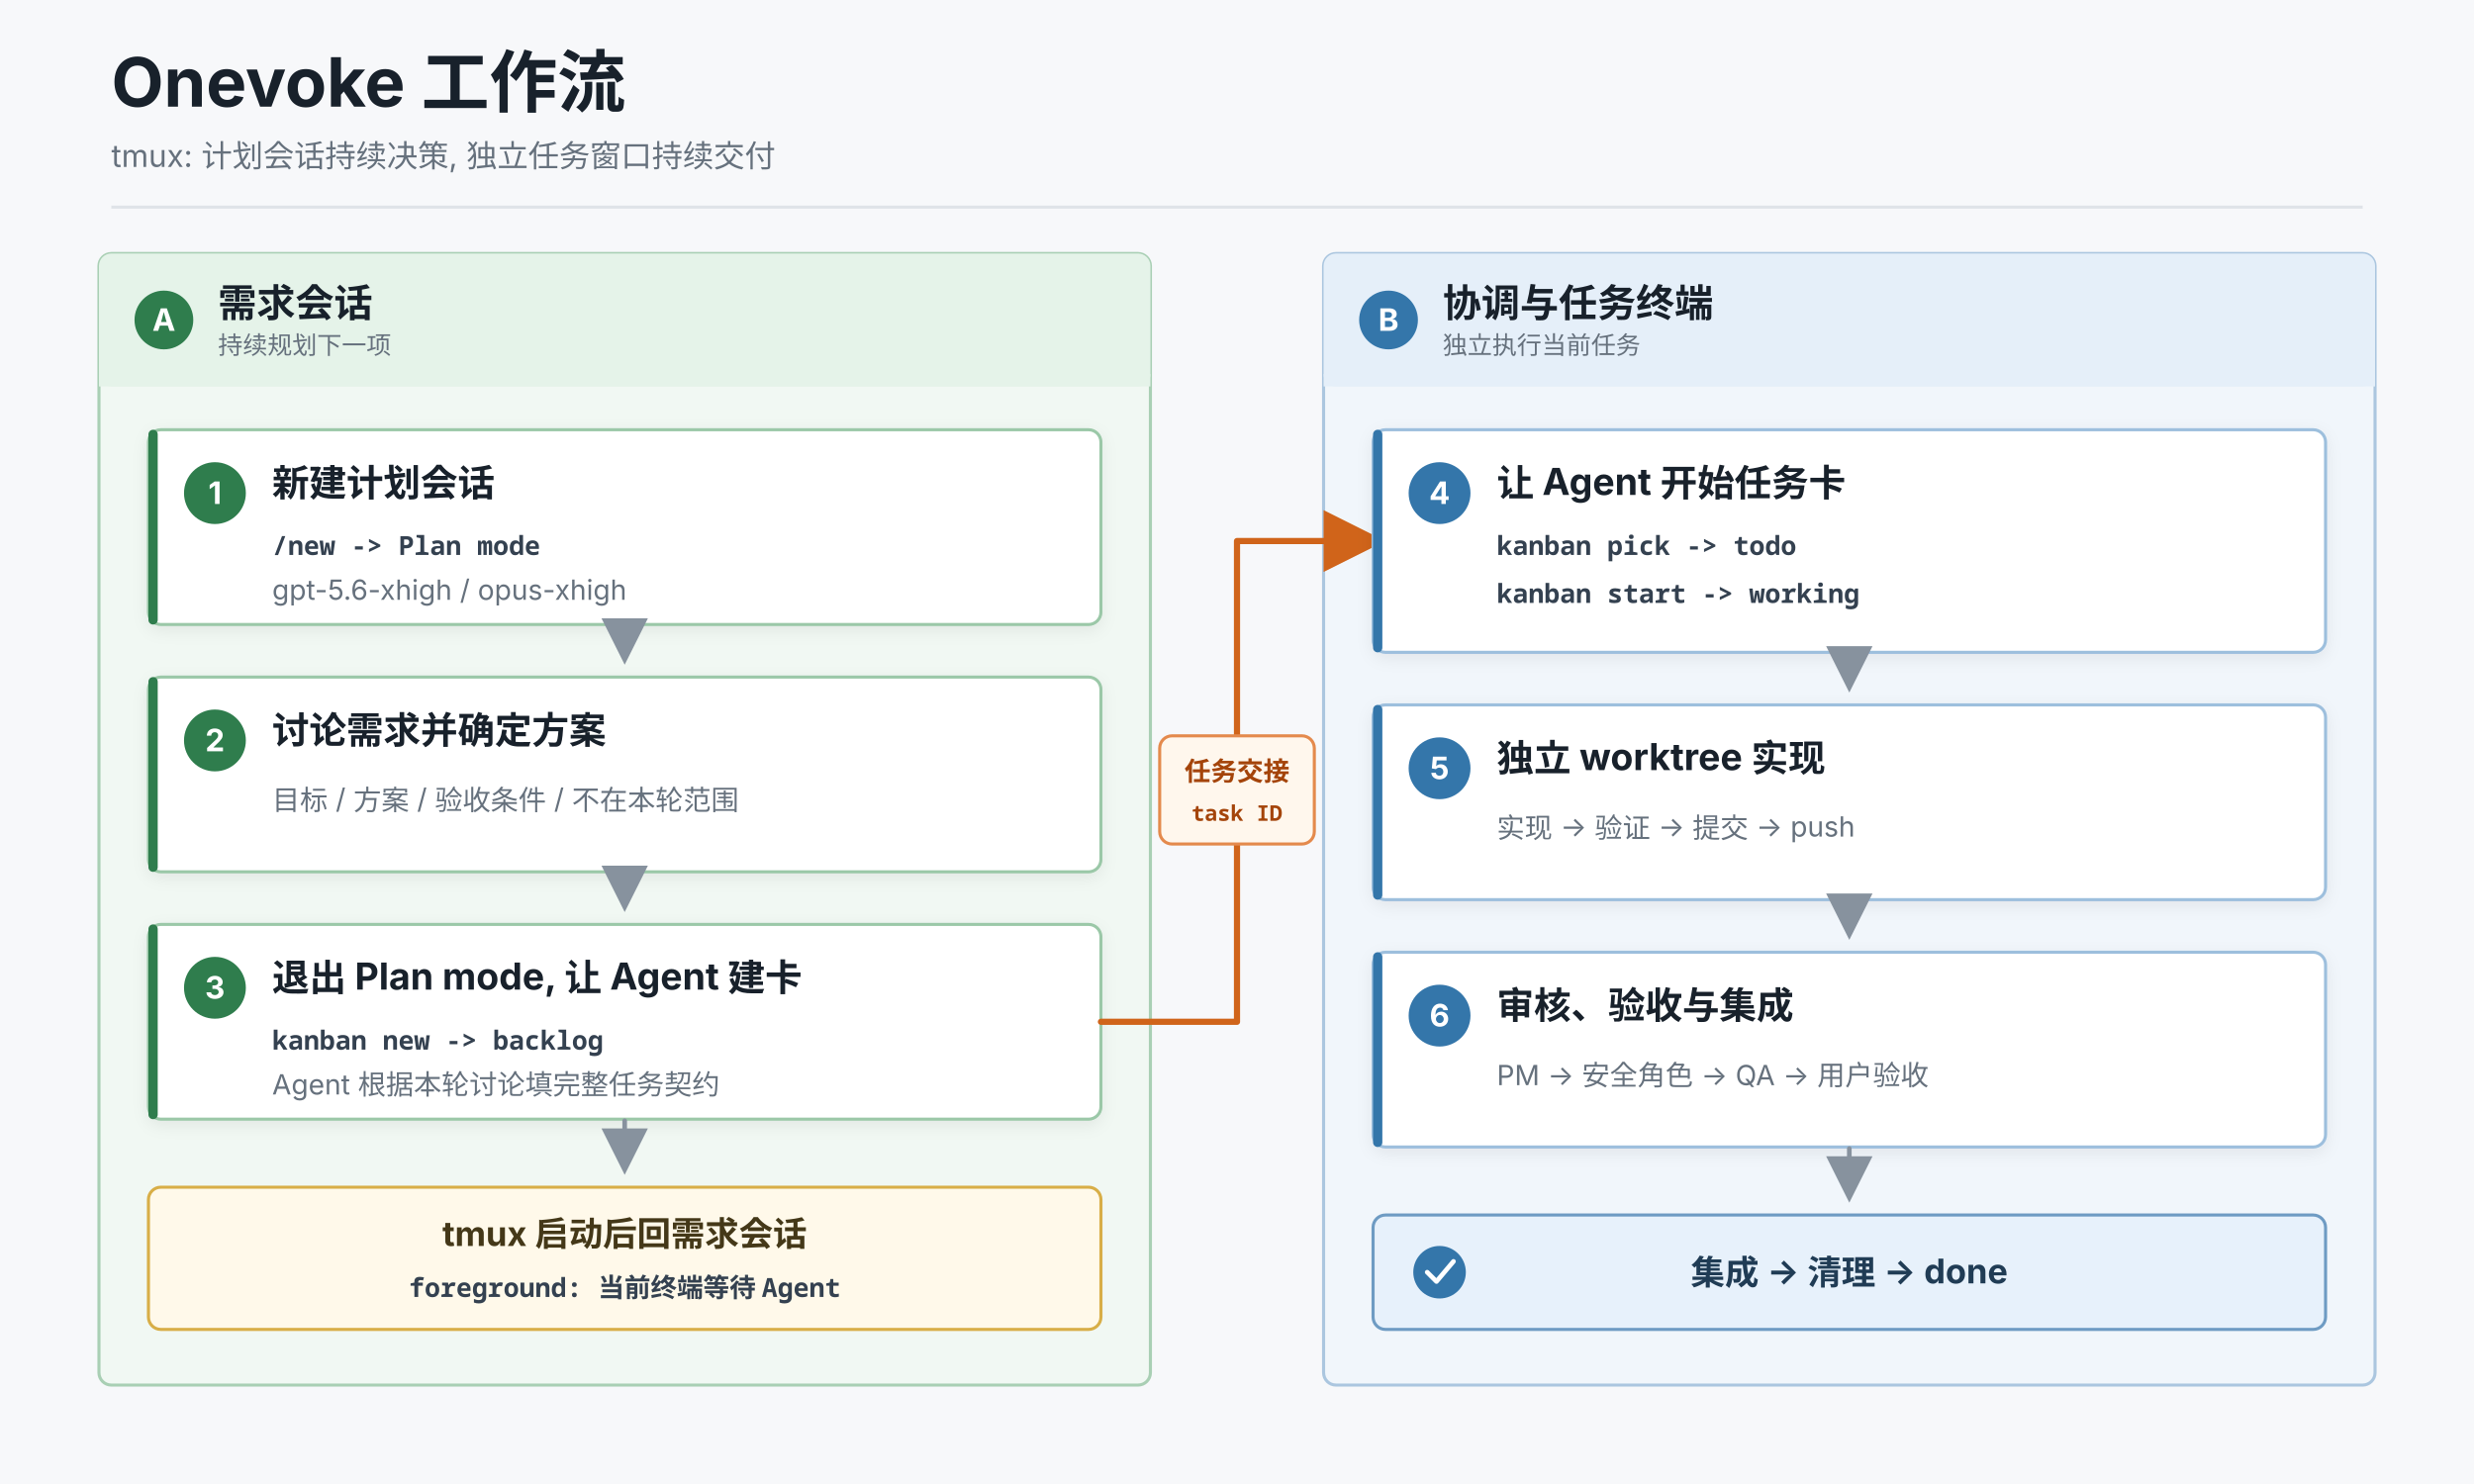
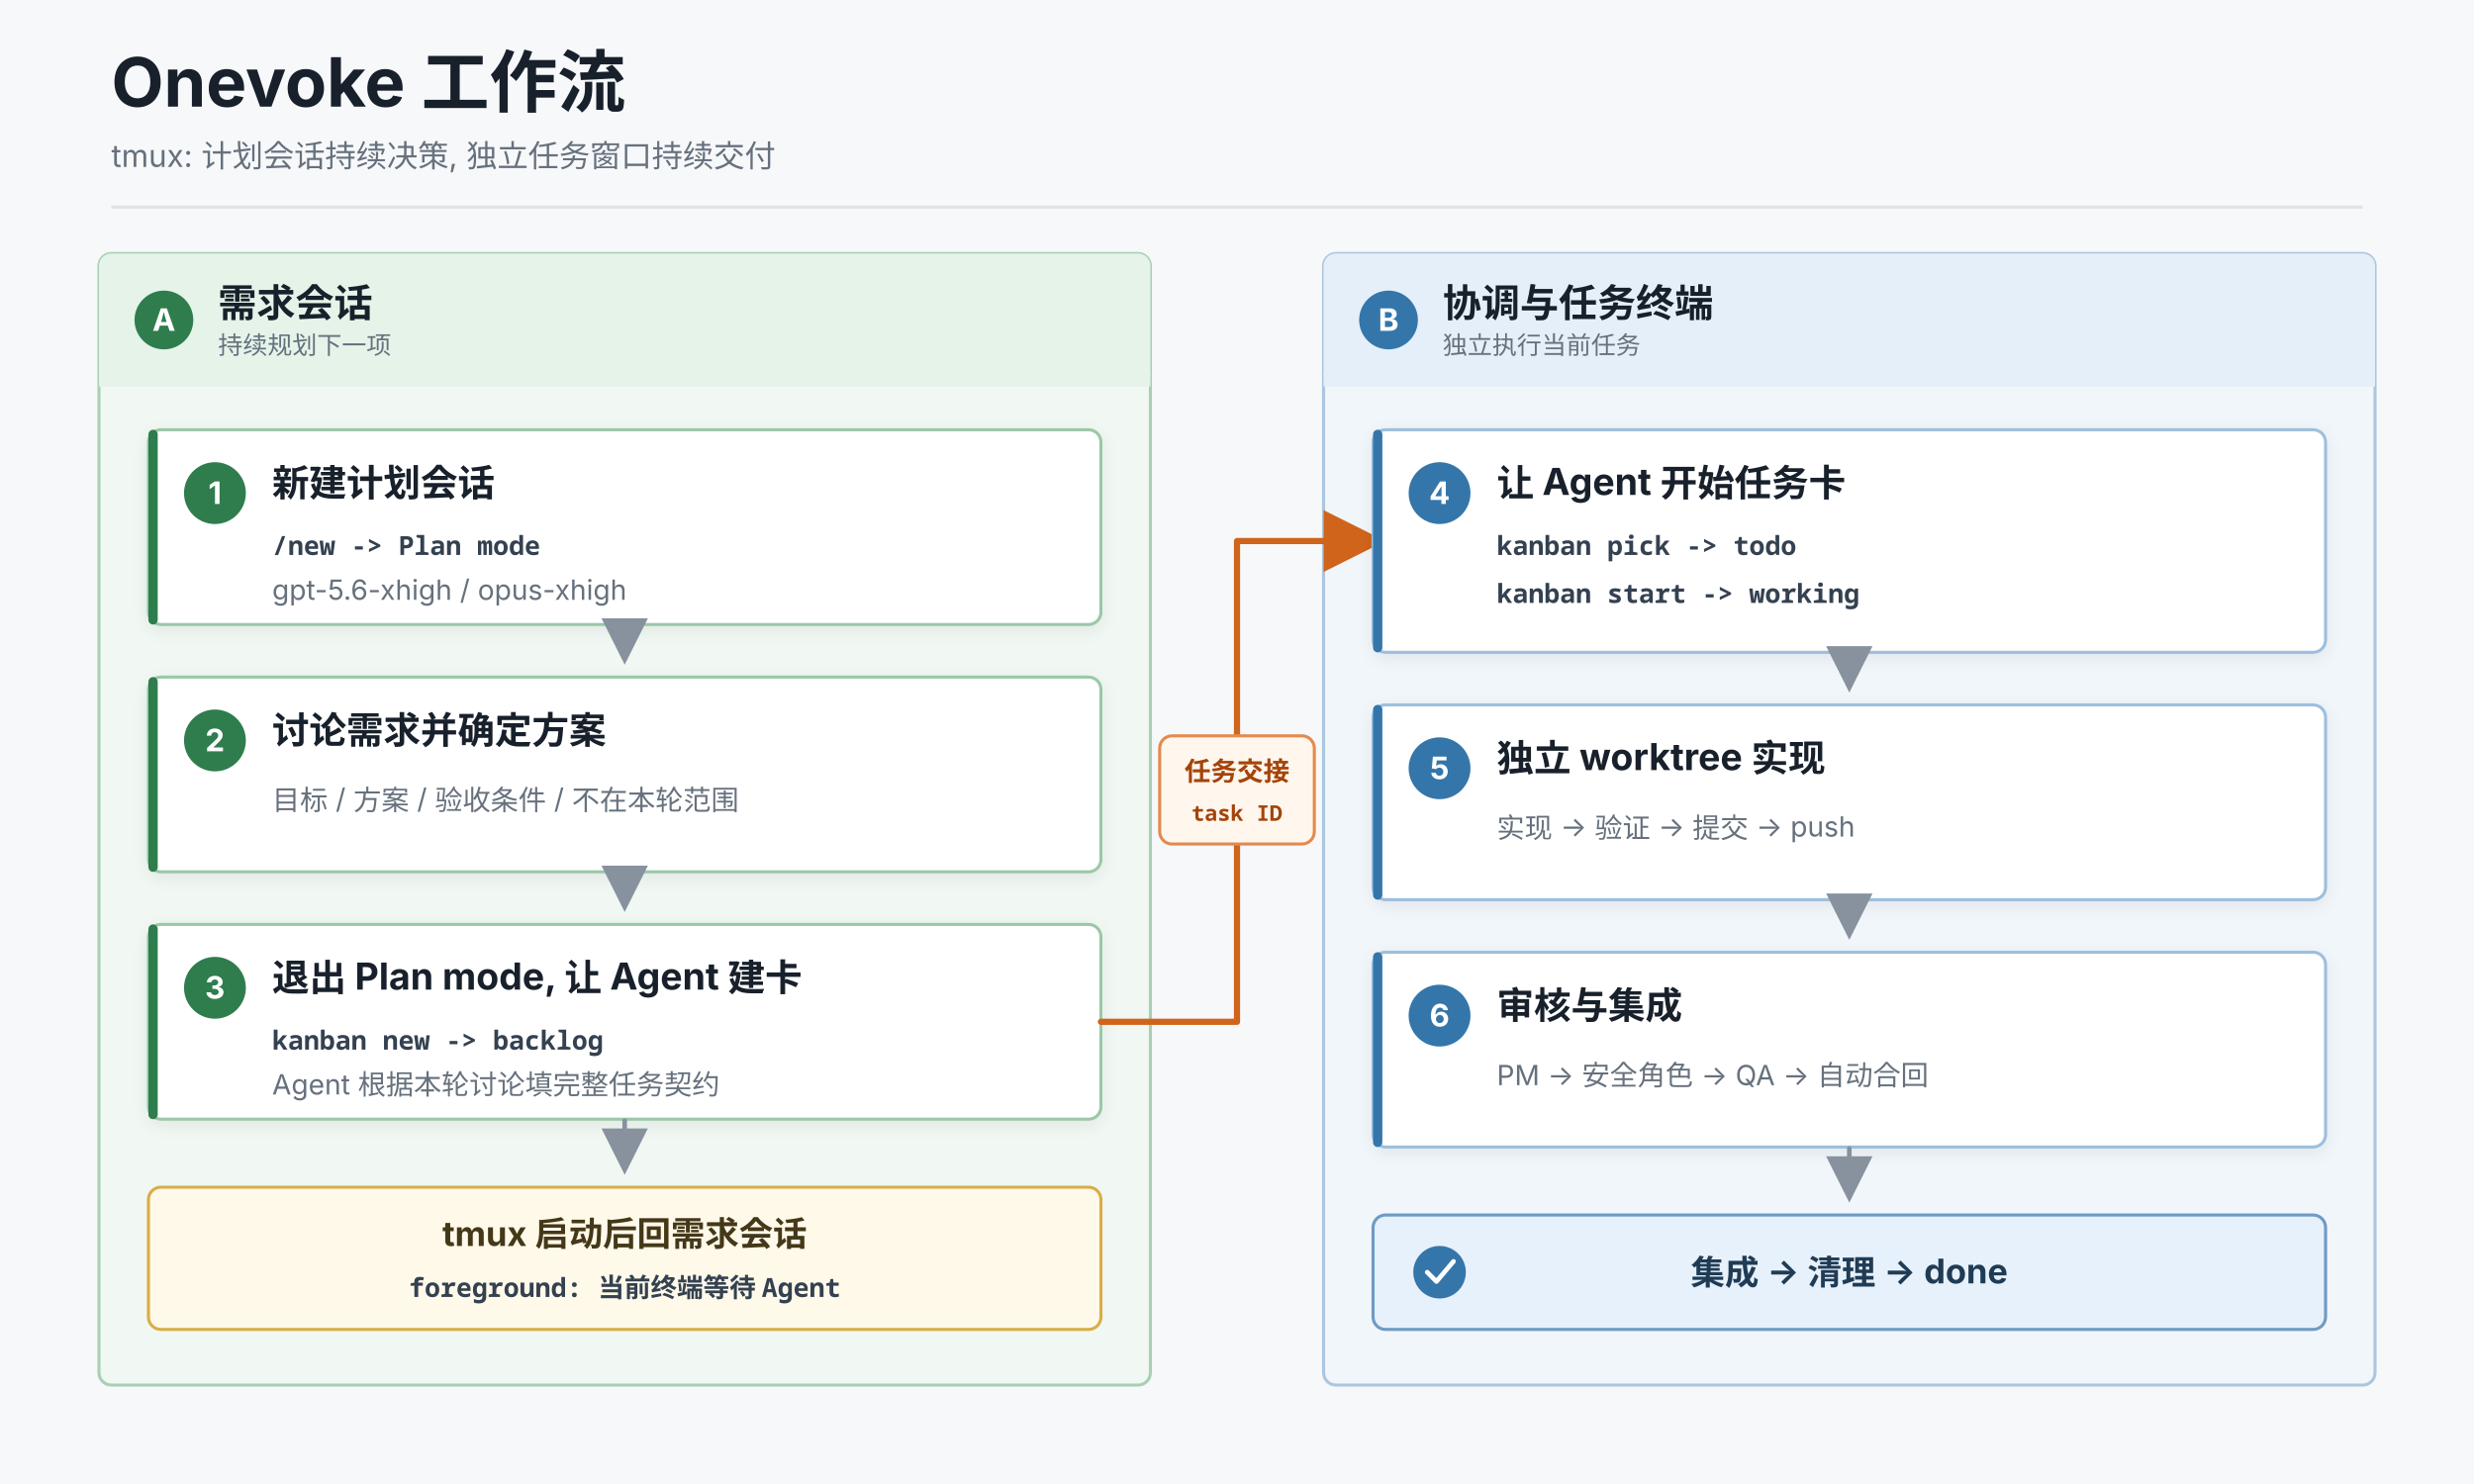
<svg xmlns="http://www.w3.org/2000/svg" width="1600" height="960" viewBox="0 0 1600 960" role="img" aria-labelledby="title description">
  <defs>
    <style>
      .sans { font-family: -apple-system, BlinkMacSystemFont, "Noto Sans SC", "PingFang SC", "Microsoft YaHei", sans-serif; }
      .mono { font-family: "SFMono-Regular", "Cascadia Mono", "Noto Sans Mono", monospace; }
      .title { font-size: 44px; font-weight: 700; fill: #18212b; }
      .subtitle { font-size: 20px; font-weight: 400; fill: #66717d; }
      .lane-title { font-size: 25px; font-weight: 700; fill: #18212b; }
      .lane-note { font-size: 16px; font-weight: 500; fill: #66717d; }
      .step { font-size: 24px; font-weight: 700; fill: #18212b; }
      .detail { font-size: 18px; font-weight: 400; fill: #66717d; }
      .command { font-size: 17px; font-weight: 600; fill: #344150; }
      .arrow { fill: none; stroke: #87929e; stroke-width: 3; stroke-linecap: round; marker-end: url(#arrow); }
      .handoff { fill: none; stroke: #d0641a; stroke-width: 4; stroke-linecap: round; stroke-linejoin: round; marker-end: url(#arrow-orange); }
    </style>
    <marker id="arrow" markerWidth="10" markerHeight="10" refX="8" refY="5" orient="auto" markerUnits="strokeWidth">
      <path d="M0,0 L10,5 L0,10 Z" fill="#87929e" />
    </marker>
    <marker id="arrow-orange" markerWidth="10" markerHeight="10" refX="8" refY="5" orient="auto" markerUnits="strokeWidth">
      <path d="M0,0 L10,5 L0,10 Z" fill="#d0641a" />
    </marker>
    <filter id="shadow" x="-10%" y="-10%" width="120%" height="130%">
      <feDropShadow dx="0" dy="3" stdDeviation="5" flood-color="#18212b" flood-opacity="0.07" />
    </filter>
  </defs>
  <rect width="1600" height="960" fill="#f7f8fa" />
  <text x="72" y="69" class="sans title">Onevoke 工作流</text>
  <text x="72" y="108" class="sans subtitle">tmux: 计划会话持续决策, 独立任务窗口持续交付</text>
  <line x1="72" y1="134" x2="1528" y2="134" stroke="#dfe3e8" stroke-width="2" />
  <rect x="64" y="164" width="680" height="732" rx="8" fill="#f1f8f3" stroke="#a9cfb4" stroke-width="2" />
  <rect x="856" y="164" width="680" height="732" rx="8" fill="#f1f6fb" stroke="#abc6df" stroke-width="2" />
  <rect x="64" y="164" width="680" height="86" rx="8" fill="#e5f3e9" />
  <path d="M64 242 H744 V250 H64 Z" fill="#e5f3e9" />
  <circle cx="106" cy="207" r="19" fill="#2f7d4d" />
  <text x="106" y="214" text-anchor="middle" class="sans" font-size="20" font-weight="700" fill="#ffffff">A</text>
  <text x="141" y="205" class="sans lane-title">需求会话</text>
  <text x="141" y="229" class="sans lane-note">持续规划下一项</text>
  <rect x="856" y="164" width="680" height="86" rx="8" fill="#e5eff9" />
  <path d="M856 242 H1536 V250 H856 Z" fill="#e5eff9" />
  <circle cx="898" cy="207" r="19" fill="#3476aa" />
  <text x="898" y="214" text-anchor="middle" class="sans" font-size="20" font-weight="700" fill="#ffffff">B</text>
  <text x="933" y="205" class="sans lane-title">协调与任务终端</text>
  <text x="933" y="229" class="sans lane-note">独立执行当前任务</text>
  <rect x="96" y="278" width="616" height="126" rx="8" fill="#ffffff" stroke="#9bc8a8" stroke-width="2" filter="url(#shadow)" />
  <rect x="96" y="278" width="6" height="126" rx="3" fill="#2f7d4d" />
  <circle cx="139" cy="319" r="20" fill="#2f7d4d" />
  <text x="139" y="326" text-anchor="middle" class="sans" font-size="20" font-weight="700" fill="#ffffff">1</text>
  <text x="176" y="321" class="sans step">新建计划会话</text>
  <text x="176" y="359" class="mono command">/new  -&gt;  Plan mode</text>
  <text x="176" y="388" class="sans detail">gpt-5.6-xhigh / opus-xhigh</text>
  <path d="M404 405 V424" class="arrow" />
  <rect x="96" y="438" width="616" height="126" rx="8" fill="#ffffff" stroke="#9bc8a8" stroke-width="2" filter="url(#shadow)" />
  <rect x="96" y="438" width="6" height="126" rx="3" fill="#2f7d4d" />
  <circle cx="139" cy="479" r="20" fill="#2f7d4d" />
  <text x="139" y="486" text-anchor="middle" class="sans" font-size="20" font-weight="700" fill="#ffffff">2</text>
  <text x="176" y="481" class="sans step">讨论需求并确定方案</text>
  <text x="176" y="524" class="sans detail">目标 / 方案 / 验收条件 / 不在本轮范围</text>
  <path d="M404 565 V584" class="arrow" />
  <rect x="96" y="598" width="616" height="126" rx="8" fill="#ffffff" stroke="#9bc8a8" stroke-width="2" filter="url(#shadow)" />
  <rect x="96" y="598" width="6" height="126" rx="3" fill="#2f7d4d" />
  <circle cx="139" cy="639" r="20" fill="#2f7d4d" />
  <text x="139" y="646" text-anchor="middle" class="sans" font-size="20" font-weight="700" fill="#ffffff">3</text>
  <text x="176" y="641" class="sans step">退出 Plan mode, 让 Agent 建卡</text>
  <text x="176" y="679" class="mono command">kanban new  -&gt;  backlog</text>
  <text x="176" y="708" class="sans detail">Agent 根据本轮讨论填完整任务契约</text>
  <path d="M712 661 H800 V350 H888" class="handoff" />
  <rect x="750" y="476" width="100" height="70" rx="8" fill="#fff7ed" stroke="#e48a4d" stroke-width="2" />
  <text x="800" y="505" text-anchor="middle" class="sans" font-size="17" font-weight="700" fill="#a4440a">任务交接</text>
  <text x="800" y="531" text-anchor="middle" class="mono" font-size="14" font-weight="600" fill="#a4440a">task ID</text>
  <path d="M404 725 V754" class="arrow" />
  <rect x="96" y="768" width="616" height="92" rx="8" fill="#fff9ea" stroke="#d8ae47" stroke-width="2" />
  <text x="404" y="806" text-anchor="middle" class="sans" font-size="22" font-weight="700" fill="#443818">tmux 启动后回需求会话</text>
  <text x="404" y="839" text-anchor="middle" class="mono command">foreground: 当前终端等待 Agent</text>
  <rect x="888" y="278" width="616" height="144" rx="8" fill="#ffffff" stroke="#9dbfdd" stroke-width="2" filter="url(#shadow)" />
  <rect x="888" y="278" width="6" height="144" rx="3" fill="#3476aa" />
  <circle cx="931" cy="319" r="20" fill="#3476aa" />
  <text x="931" y="326" text-anchor="middle" class="sans" font-size="20" font-weight="700" fill="#ffffff">4</text>
  <text x="968" y="321" class="sans step">让 Agent 开始任务卡</text>
  <text x="968" y="359" class="mono command">kanban pick   -&gt;  todo</text>
  <text x="968" y="390" class="mono command">kanban start  -&gt;  working</text>
  <path d="M1196 423 V442" class="arrow" />
  <rect x="888" y="456" width="616" height="126" rx="8" fill="#ffffff" stroke="#9dbfdd" stroke-width="2" filter="url(#shadow)" />
  <rect x="888" y="456" width="6" height="126" rx="3" fill="#3476aa" />
  <circle cx="931" cy="497" r="20" fill="#3476aa" />
  <text x="931" y="504" text-anchor="middle" class="sans" font-size="20" font-weight="700" fill="#ffffff">5</text>
  <text x="968" y="499" class="sans step">独立 worktree 实现</text>
  <text x="968" y="542" class="sans detail">实现  -&gt;  验证  -&gt;  提交  -&gt;  push</text>
  <path d="M1196 583 V602" class="arrow" />
  <rect x="888" y="616" width="616" height="126" rx="8" fill="#ffffff" stroke="#9dbfdd" stroke-width="2" filter="url(#shadow)" />
  <rect x="888" y="616" width="6" height="126" rx="3" fill="#3476aa" />
  <circle cx="931" cy="657" r="20" fill="#3476aa" />
  <text x="931" y="664" text-anchor="middle" class="sans" font-size="20" font-weight="700" fill="#ffffff">6</text>
-   <text x="968" y="659" class="sans step">审核、验收与集成</text>
-   <text x="968" y="702" class="sans detail">PM  -&gt;  安全角色  -&gt;  QA  -&gt;  用户验收</text>
+   <text x="968" y="659" class="sans step">审核与集成</text>
+   <text x="968" y="702" class="sans detail">PM  -&gt;  安全角色  -&gt;  QA  -&gt;  自动合回</text>
  <path d="M1196 743 V772" class="arrow" />
  <rect x="888" y="786" width="616" height="74" rx="8" fill="#e7f1fb" stroke="#6e9bc3" stroke-width="2" />
  <circle cx="931" cy="823" r="17" fill="#3476aa" />
  <path d="M923 823 L929 829 L940 816" fill="none" stroke="#ffffff" stroke-width="3" stroke-linecap="round" stroke-linejoin="round" />
  <text x="1196" y="831" text-anchor="middle" class="sans" font-size="22" font-weight="700" fill="#203c55">集成  -&gt;  清理  -&gt;  done</text>
</svg>
